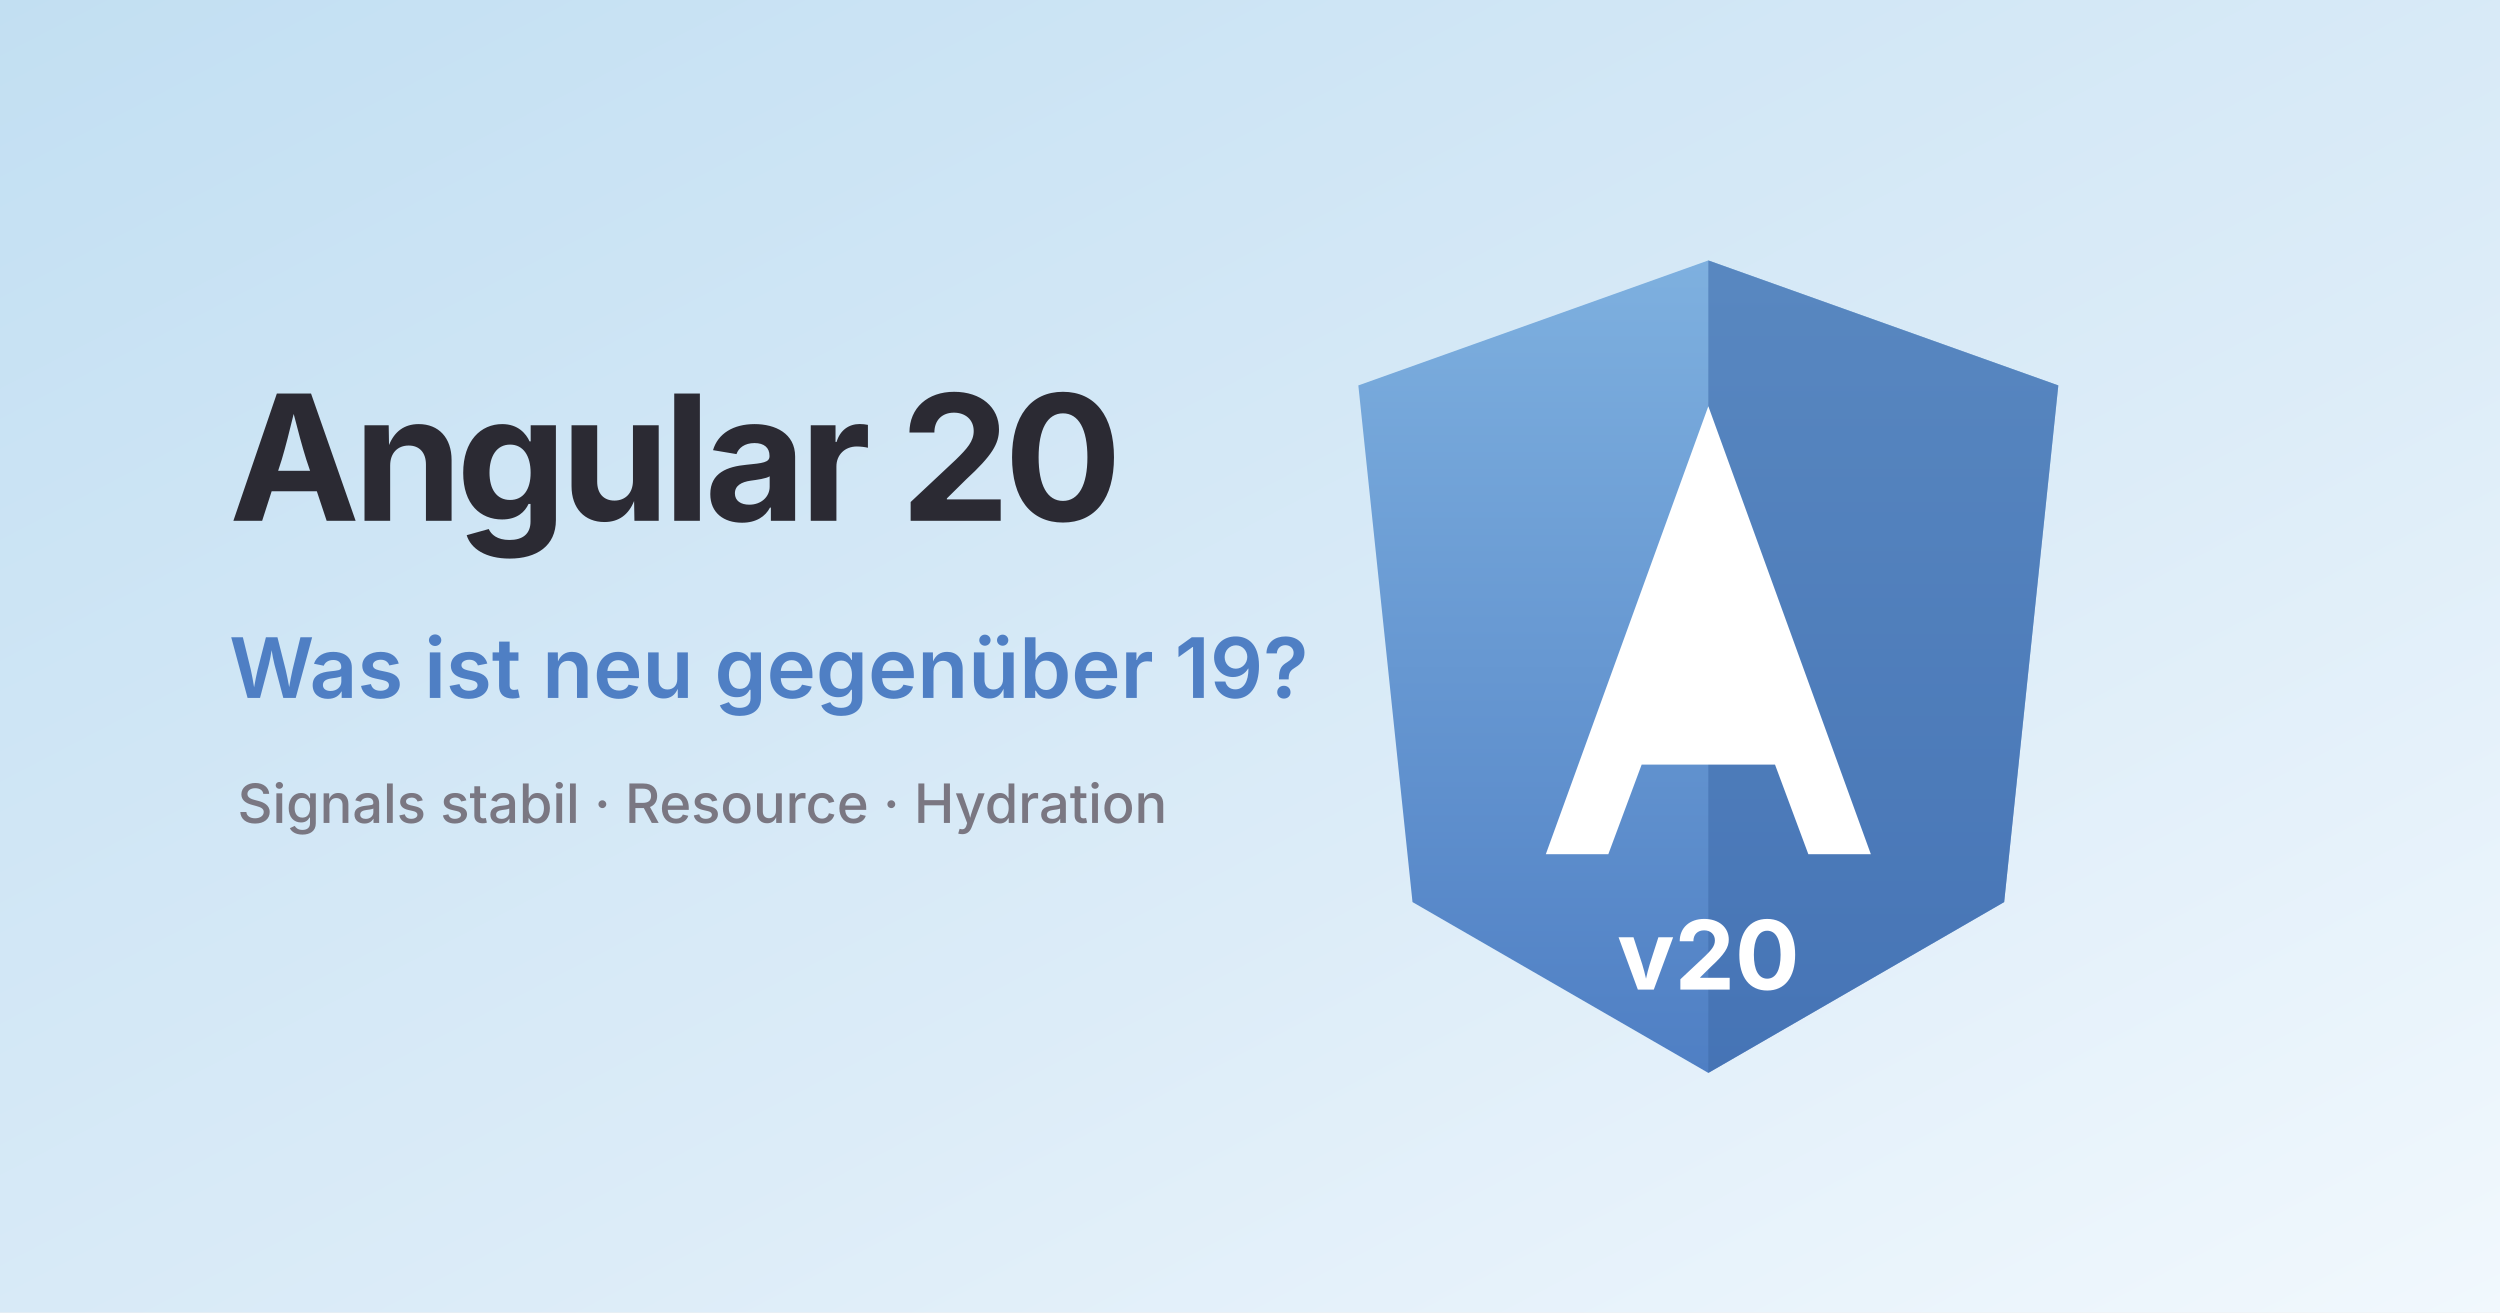
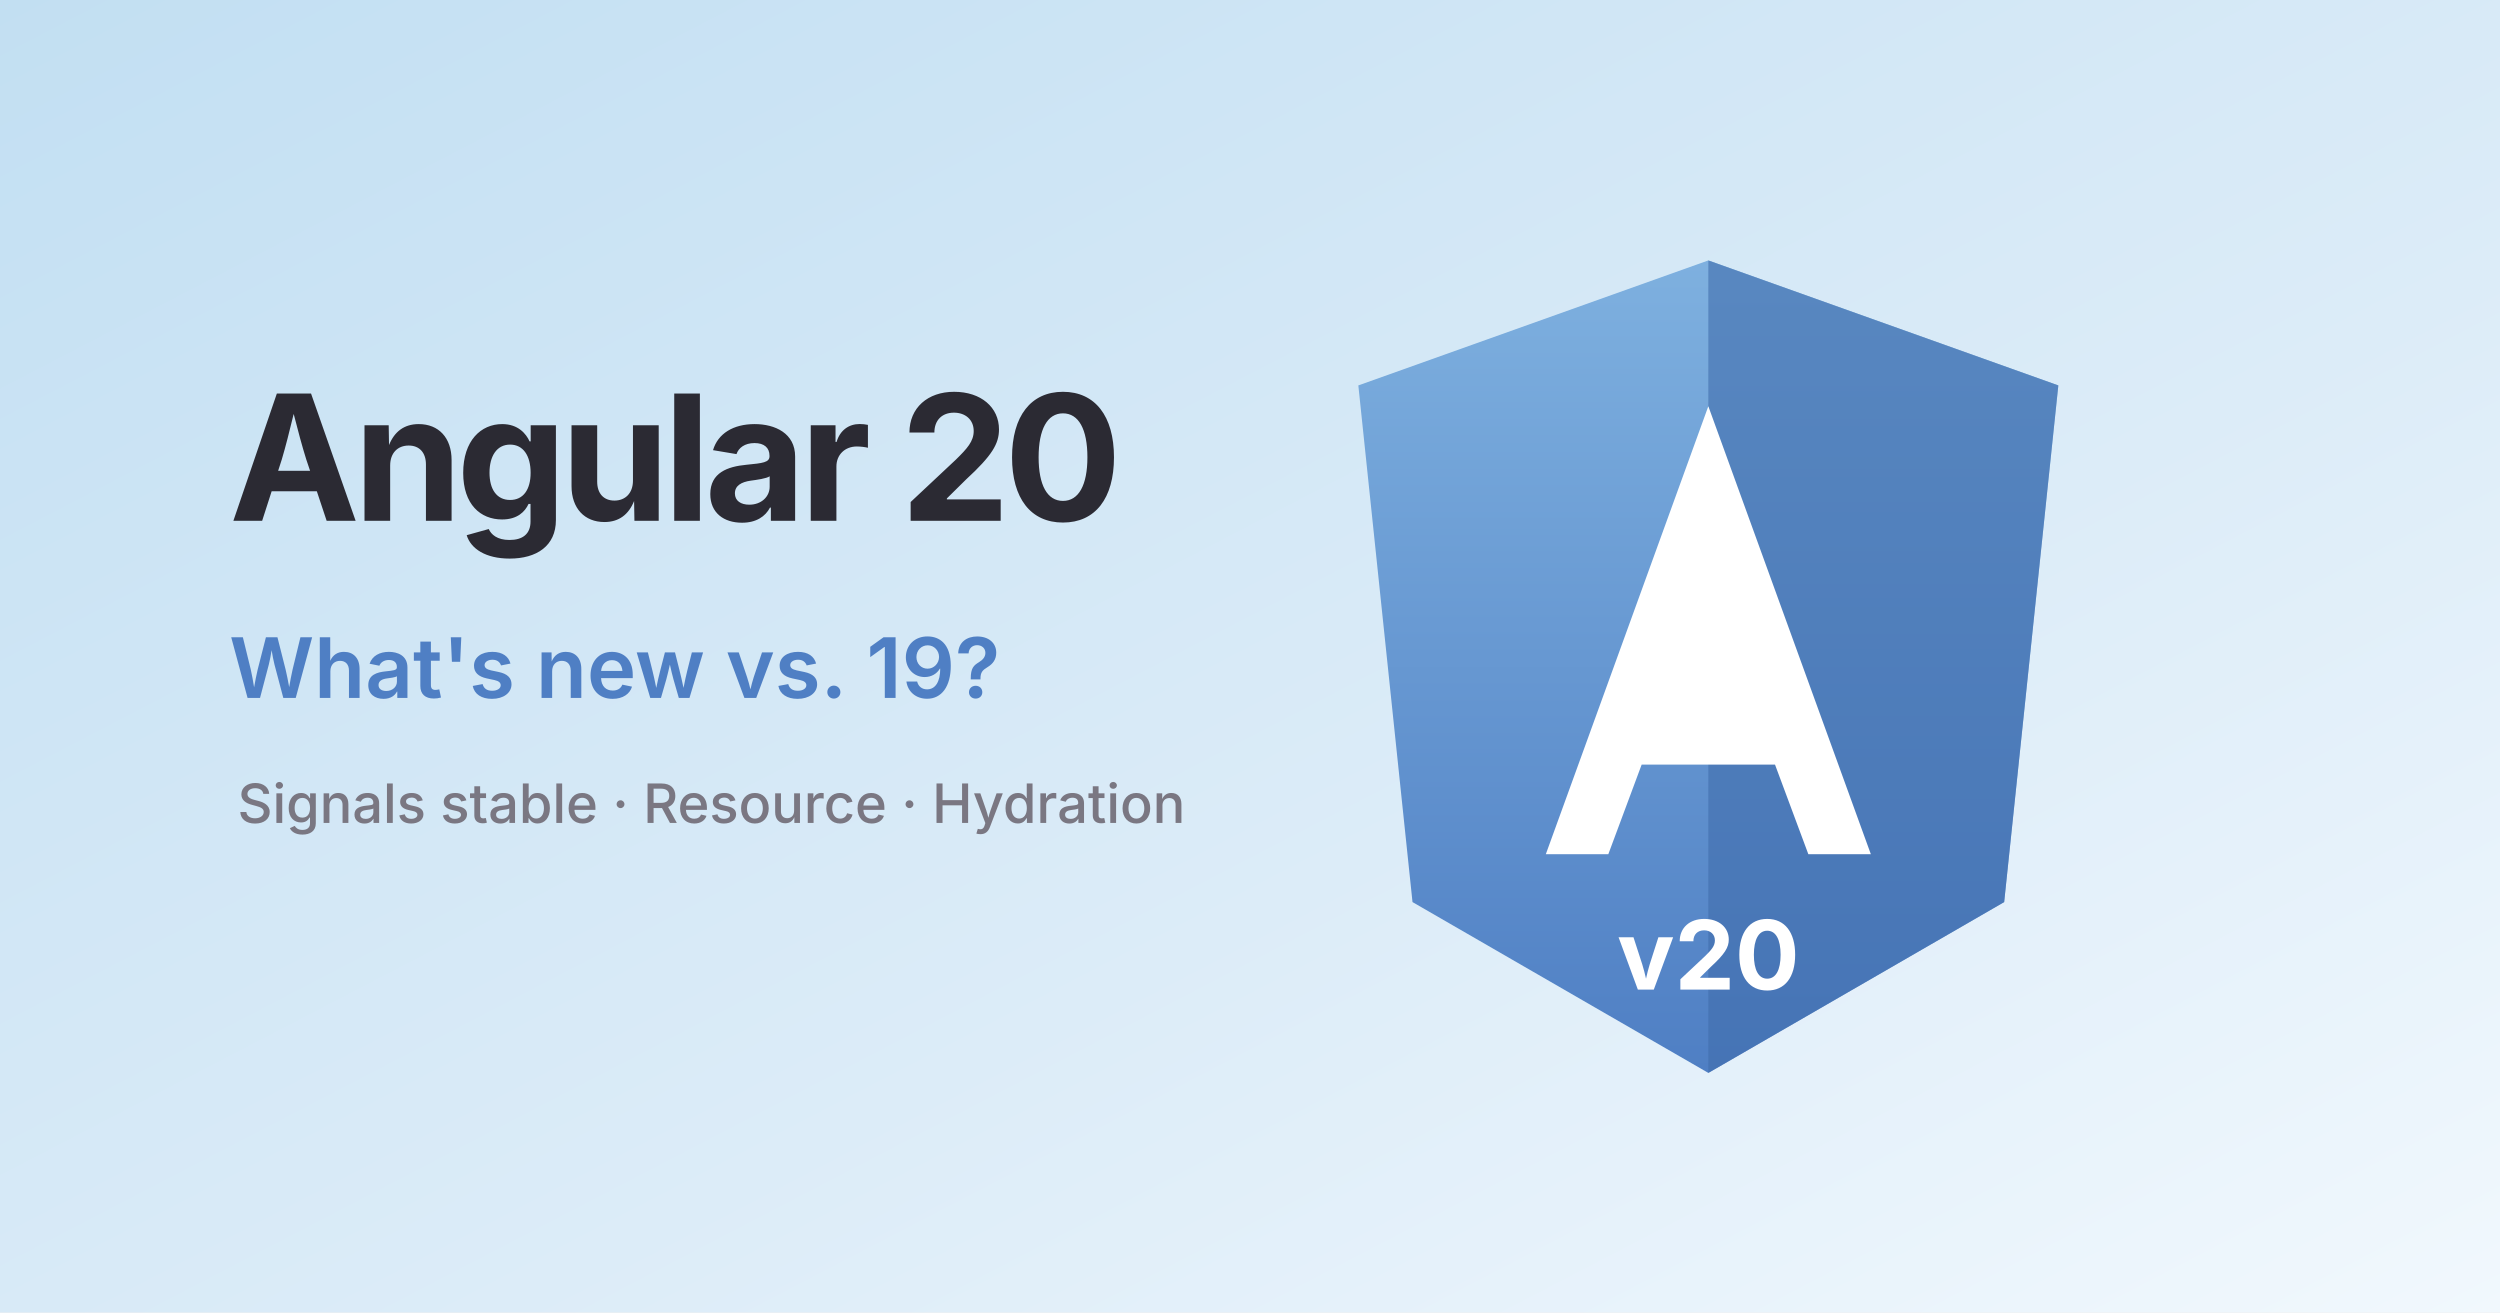
<svg xmlns="http://www.w3.org/2000/svg" viewBox="0 0 1200 630" width="1200" height="630" role="img" aria-label="Angular 20">
  <defs>
    <linearGradient id="sky20" x1="0" y1="0" x2="1" y2="1">
      <stop offset="0" stop-color="#c2dff2" />
      <stop offset="0.6" stop-color="#dcecf8" />
      <stop offset="1" stop-color="#f1f8fd" />
    </linearGradient>
    <linearGradient id="shield20" x1="0" y1="0" x2="0" y2="1">
      <stop offset="0" stop-color="#7eb0df" />
      <stop offset="1" stop-color="#4f7fc4" />
    </linearGradient>
  </defs>
  <rect width="1200" height="630" fill="url(#sky20)" />
  <g transform="translate(820 315)">
    <path d="M0 -190 L168 -130 L142 118 L0 200 L-142 118 L-168 -130 Z" fill="url(#shield20)" />
    <path d="M0 -190 L168 -130 L142 118 L0 200 Z" fill="#3f6cab" opacity="0.6" />
    <path d="M0 -120 L78 95 L48 95 L32 52 L-32 52 L-48 95 L-78 95 Z" fill="#fff" />
    <path d="M-20 22 L20 22 L0 -28 Z" fill="#fff" />
    <text x="0" y="160" font-family="-apple-system, BlinkMacSystemFont, 'Segoe UI', Inter, sans-serif" font-size="46" font-weight="700" fill="#fff" text-anchor="middle">v20</text>
  </g>
  <g font-family="-apple-system, BlinkMacSystemFont, 'Segoe UI', Inter, sans-serif" fill="#2b2a33">
    <text x="110" y="250" font-size="84" font-weight="700" letter-spacing="-3">Angular 20</text>
-     <text x="110" y="335" font-size="40" font-weight="600" fill="#4f7fc4">Was ist neu gegenüber 19?</text>
-     <text x="114" y="395" font-size="26" font-weight="500" fill="#7a7782">Signals stabil · Resource · Hydration</text>
+     <text x="110" y="335" font-size="40" font-weight="600" fill="#4f7fc4">What's new vs. 19?</text>
+     <text x="114" y="395" font-size="26" font-weight="500" fill="#7a7782">Signals stable · Resource · Hydration</text>
  </g>
</svg>
